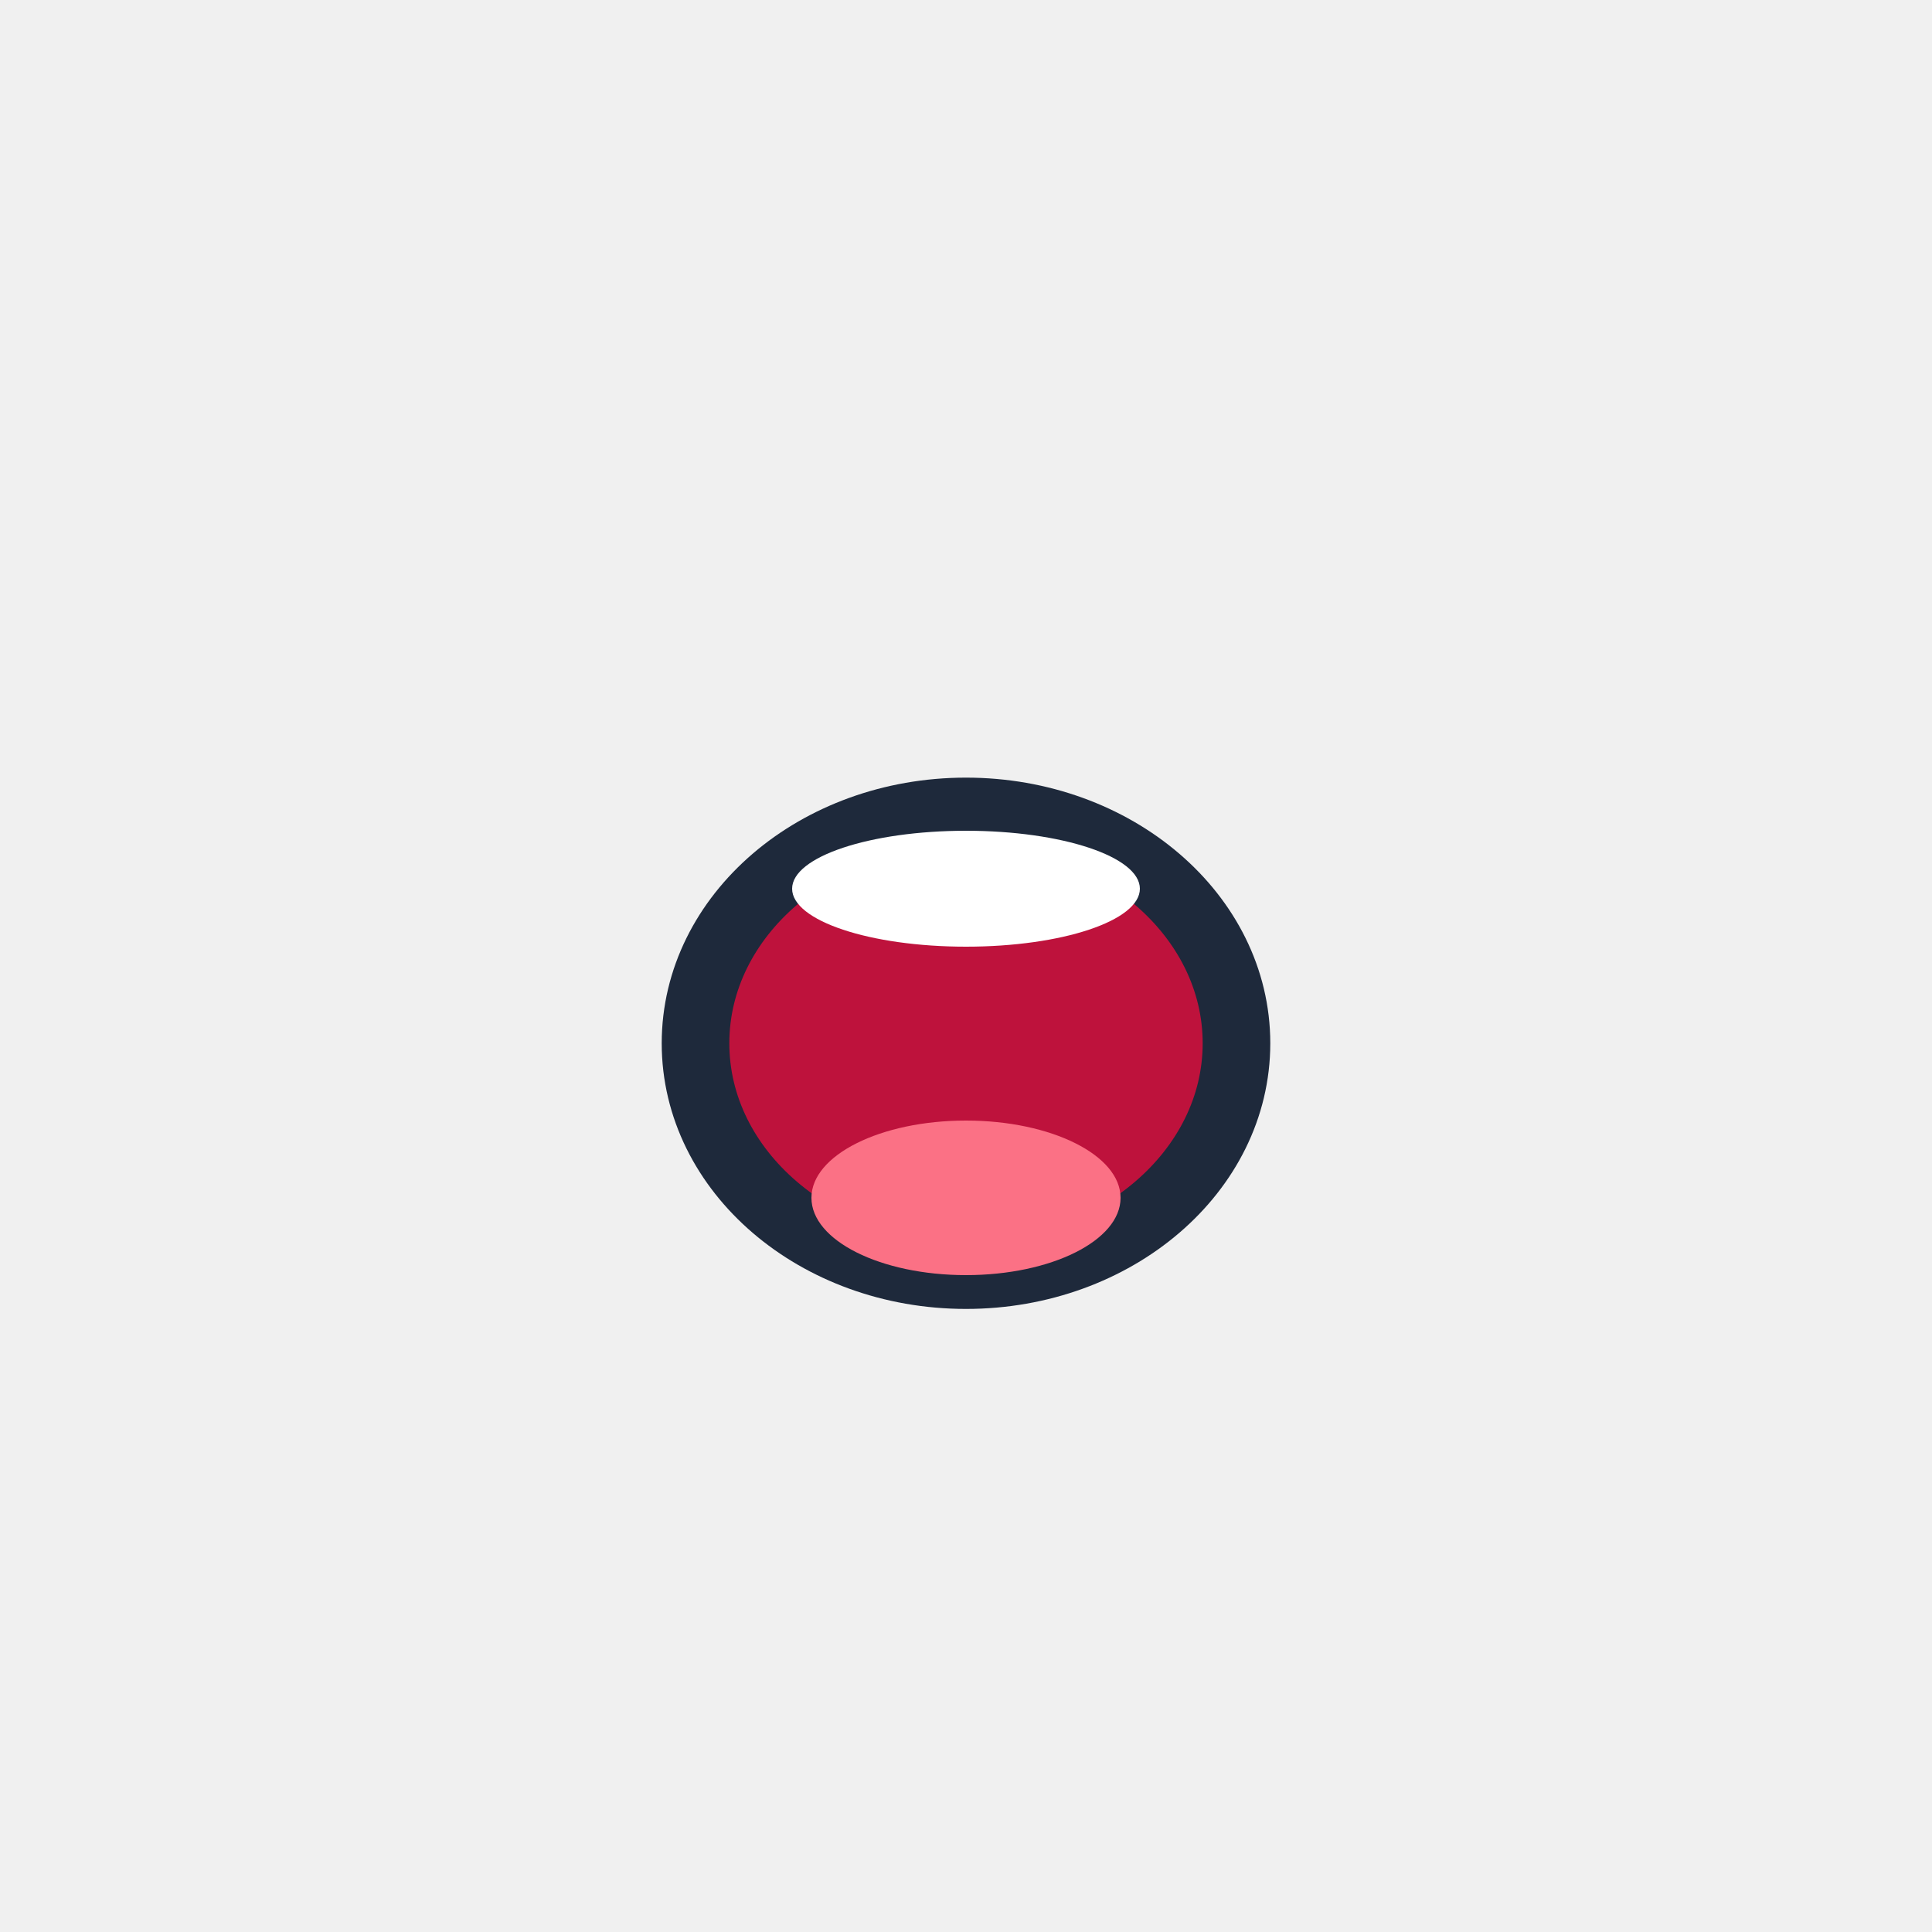
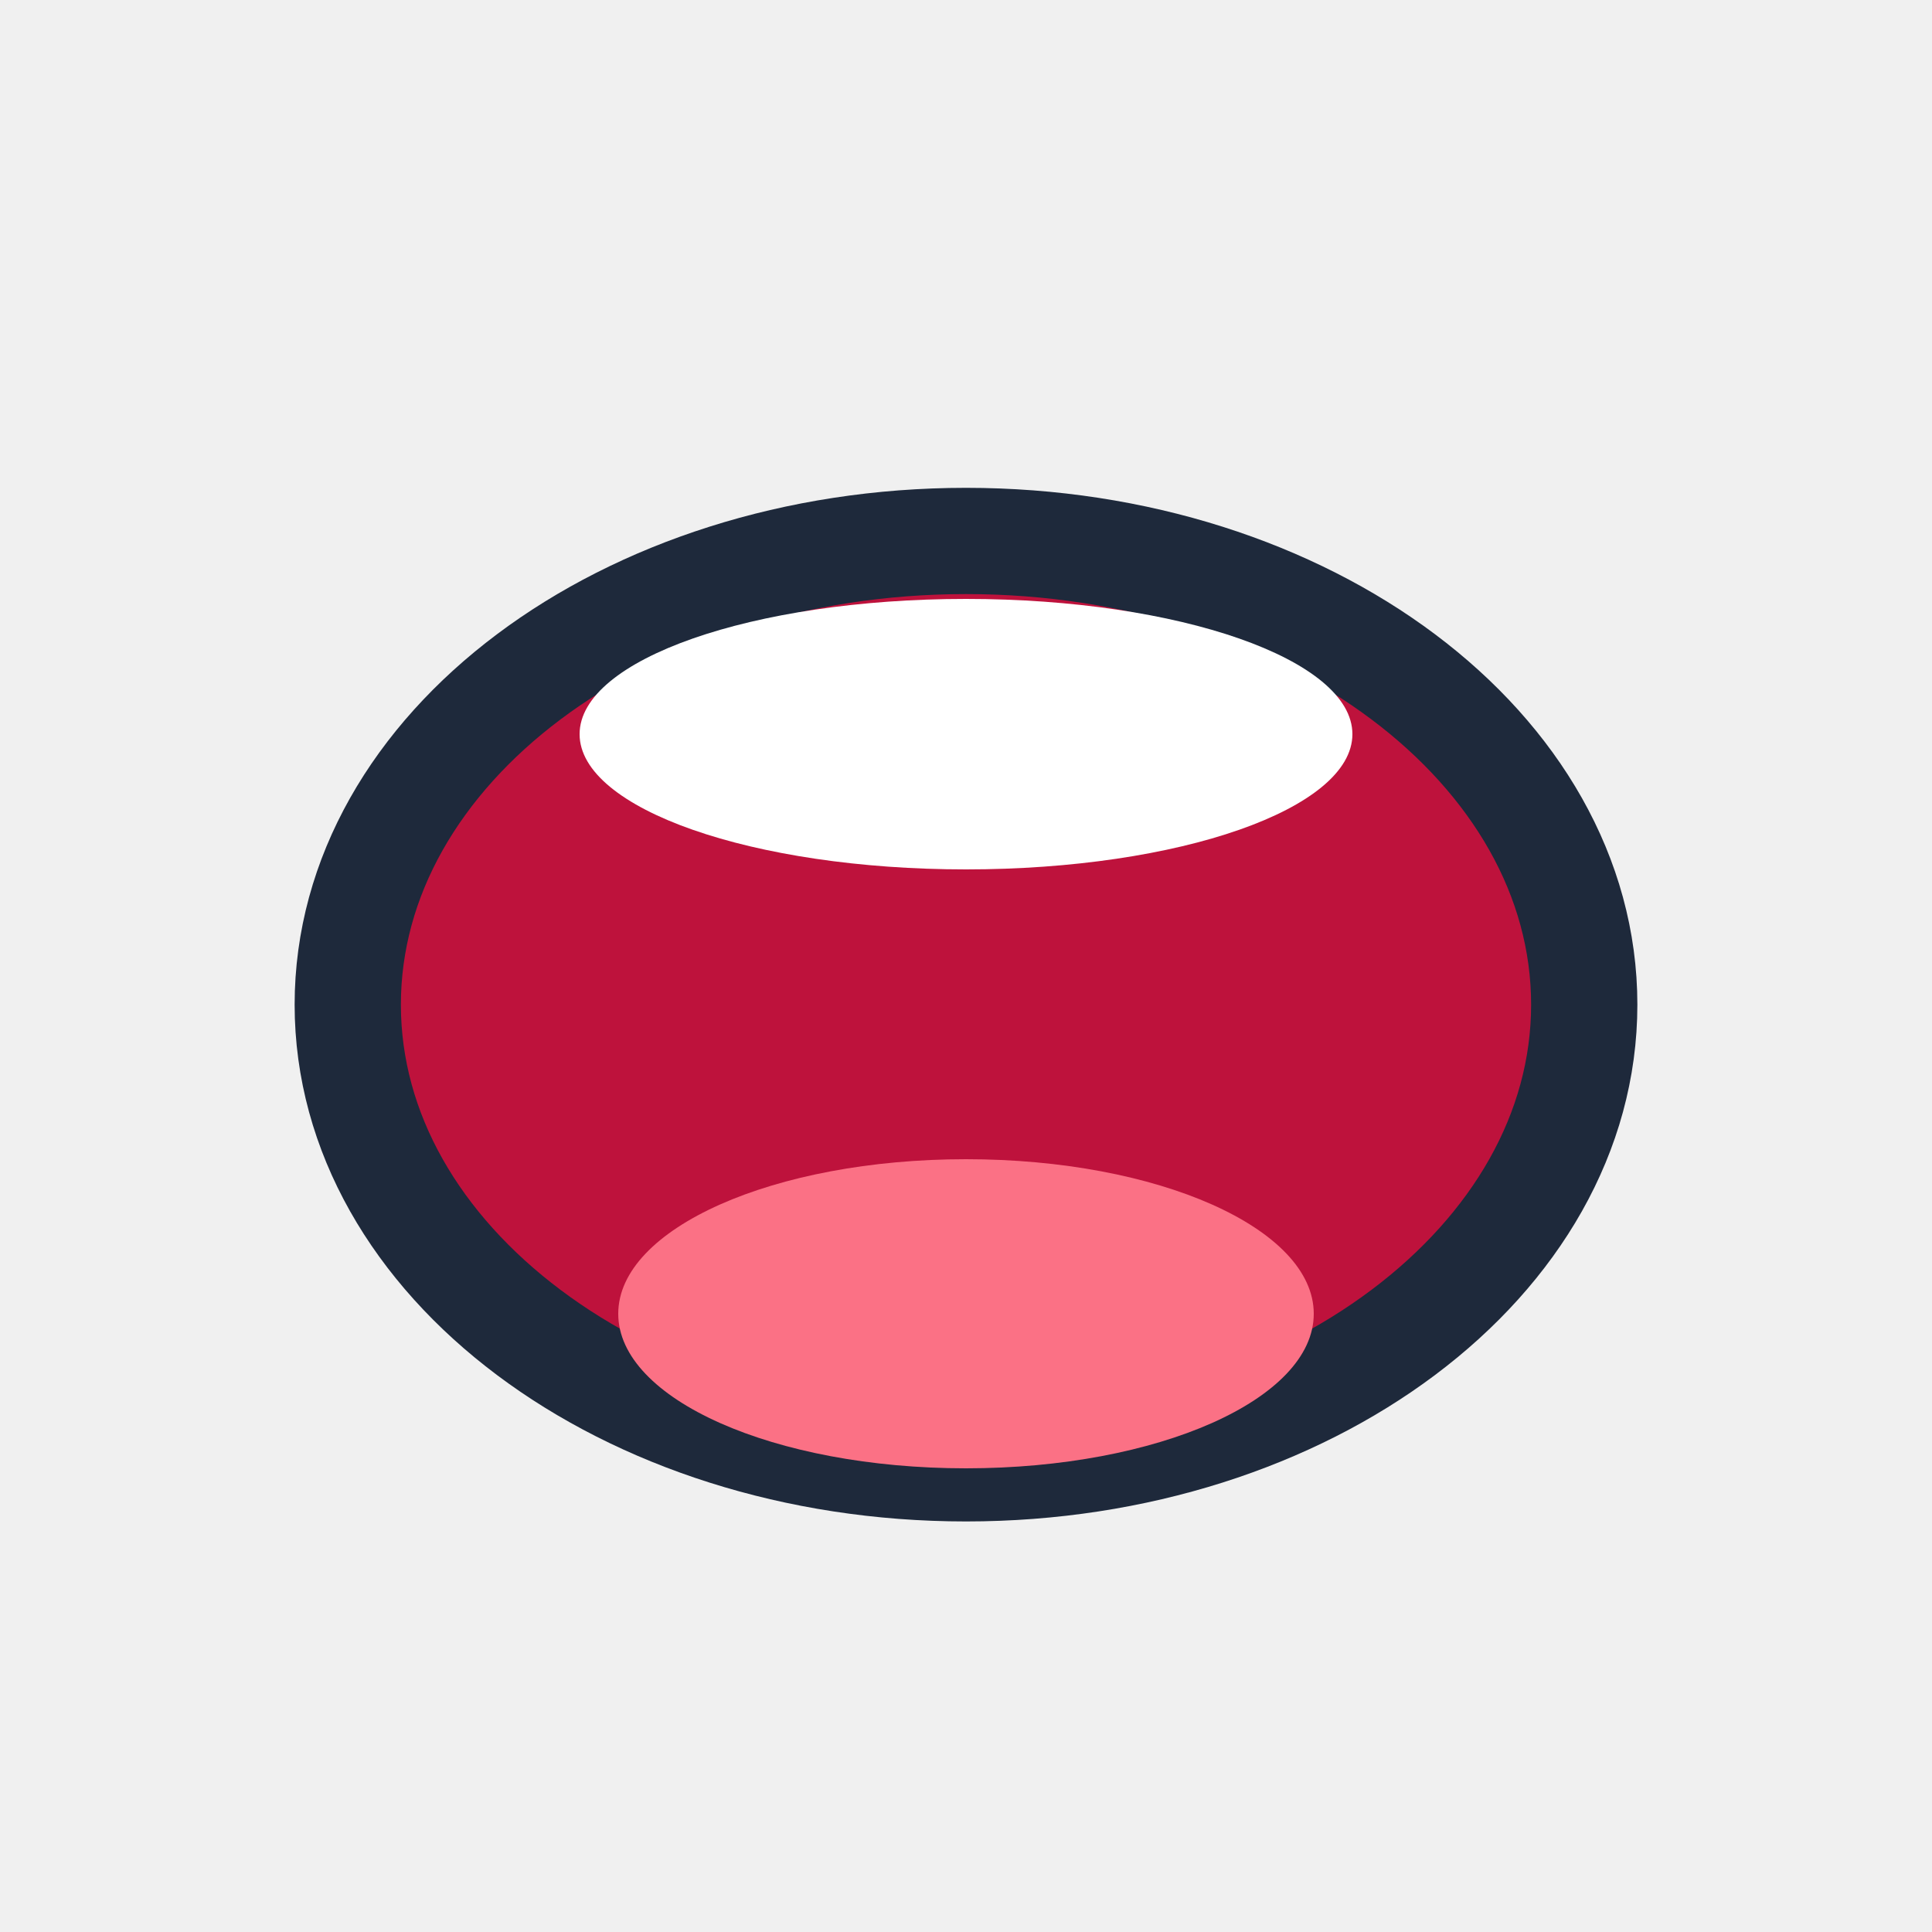
- <svg xmlns="http://www.w3.org/2000/svg" viewBox="0 0 100 100" width="100" height="100">
-   <ellipse cx="50" cy="54" rx="14" ry="12" fill="#be123c" stroke="#1e293b" stroke-width="3.5" />
-   <ellipse cx="50" cy="46" rx="9" ry="3" fill="#ffffff" />
-   <ellipse cx="50" cy="62" rx="8" ry="4" fill="#fb7185" />
+ <svg xmlns="http://www.w3.org/2000/svg" viewBox="0 0 100 100" width="200" height="200">
+   <g transform="scale(1.0)">
+     <ellipse cx="50" cy="52" rx="32" ry="24" fill="#be123c" stroke="#1e293b" stroke-width="5.5" />
+     <ellipse cx="50" cy="38" rx="20" ry="7" fill="#ffffff" />
+     <ellipse cx="50" cy="68" rx="18" ry="8" fill="#fb7185" />
+   </g>
</svg>
